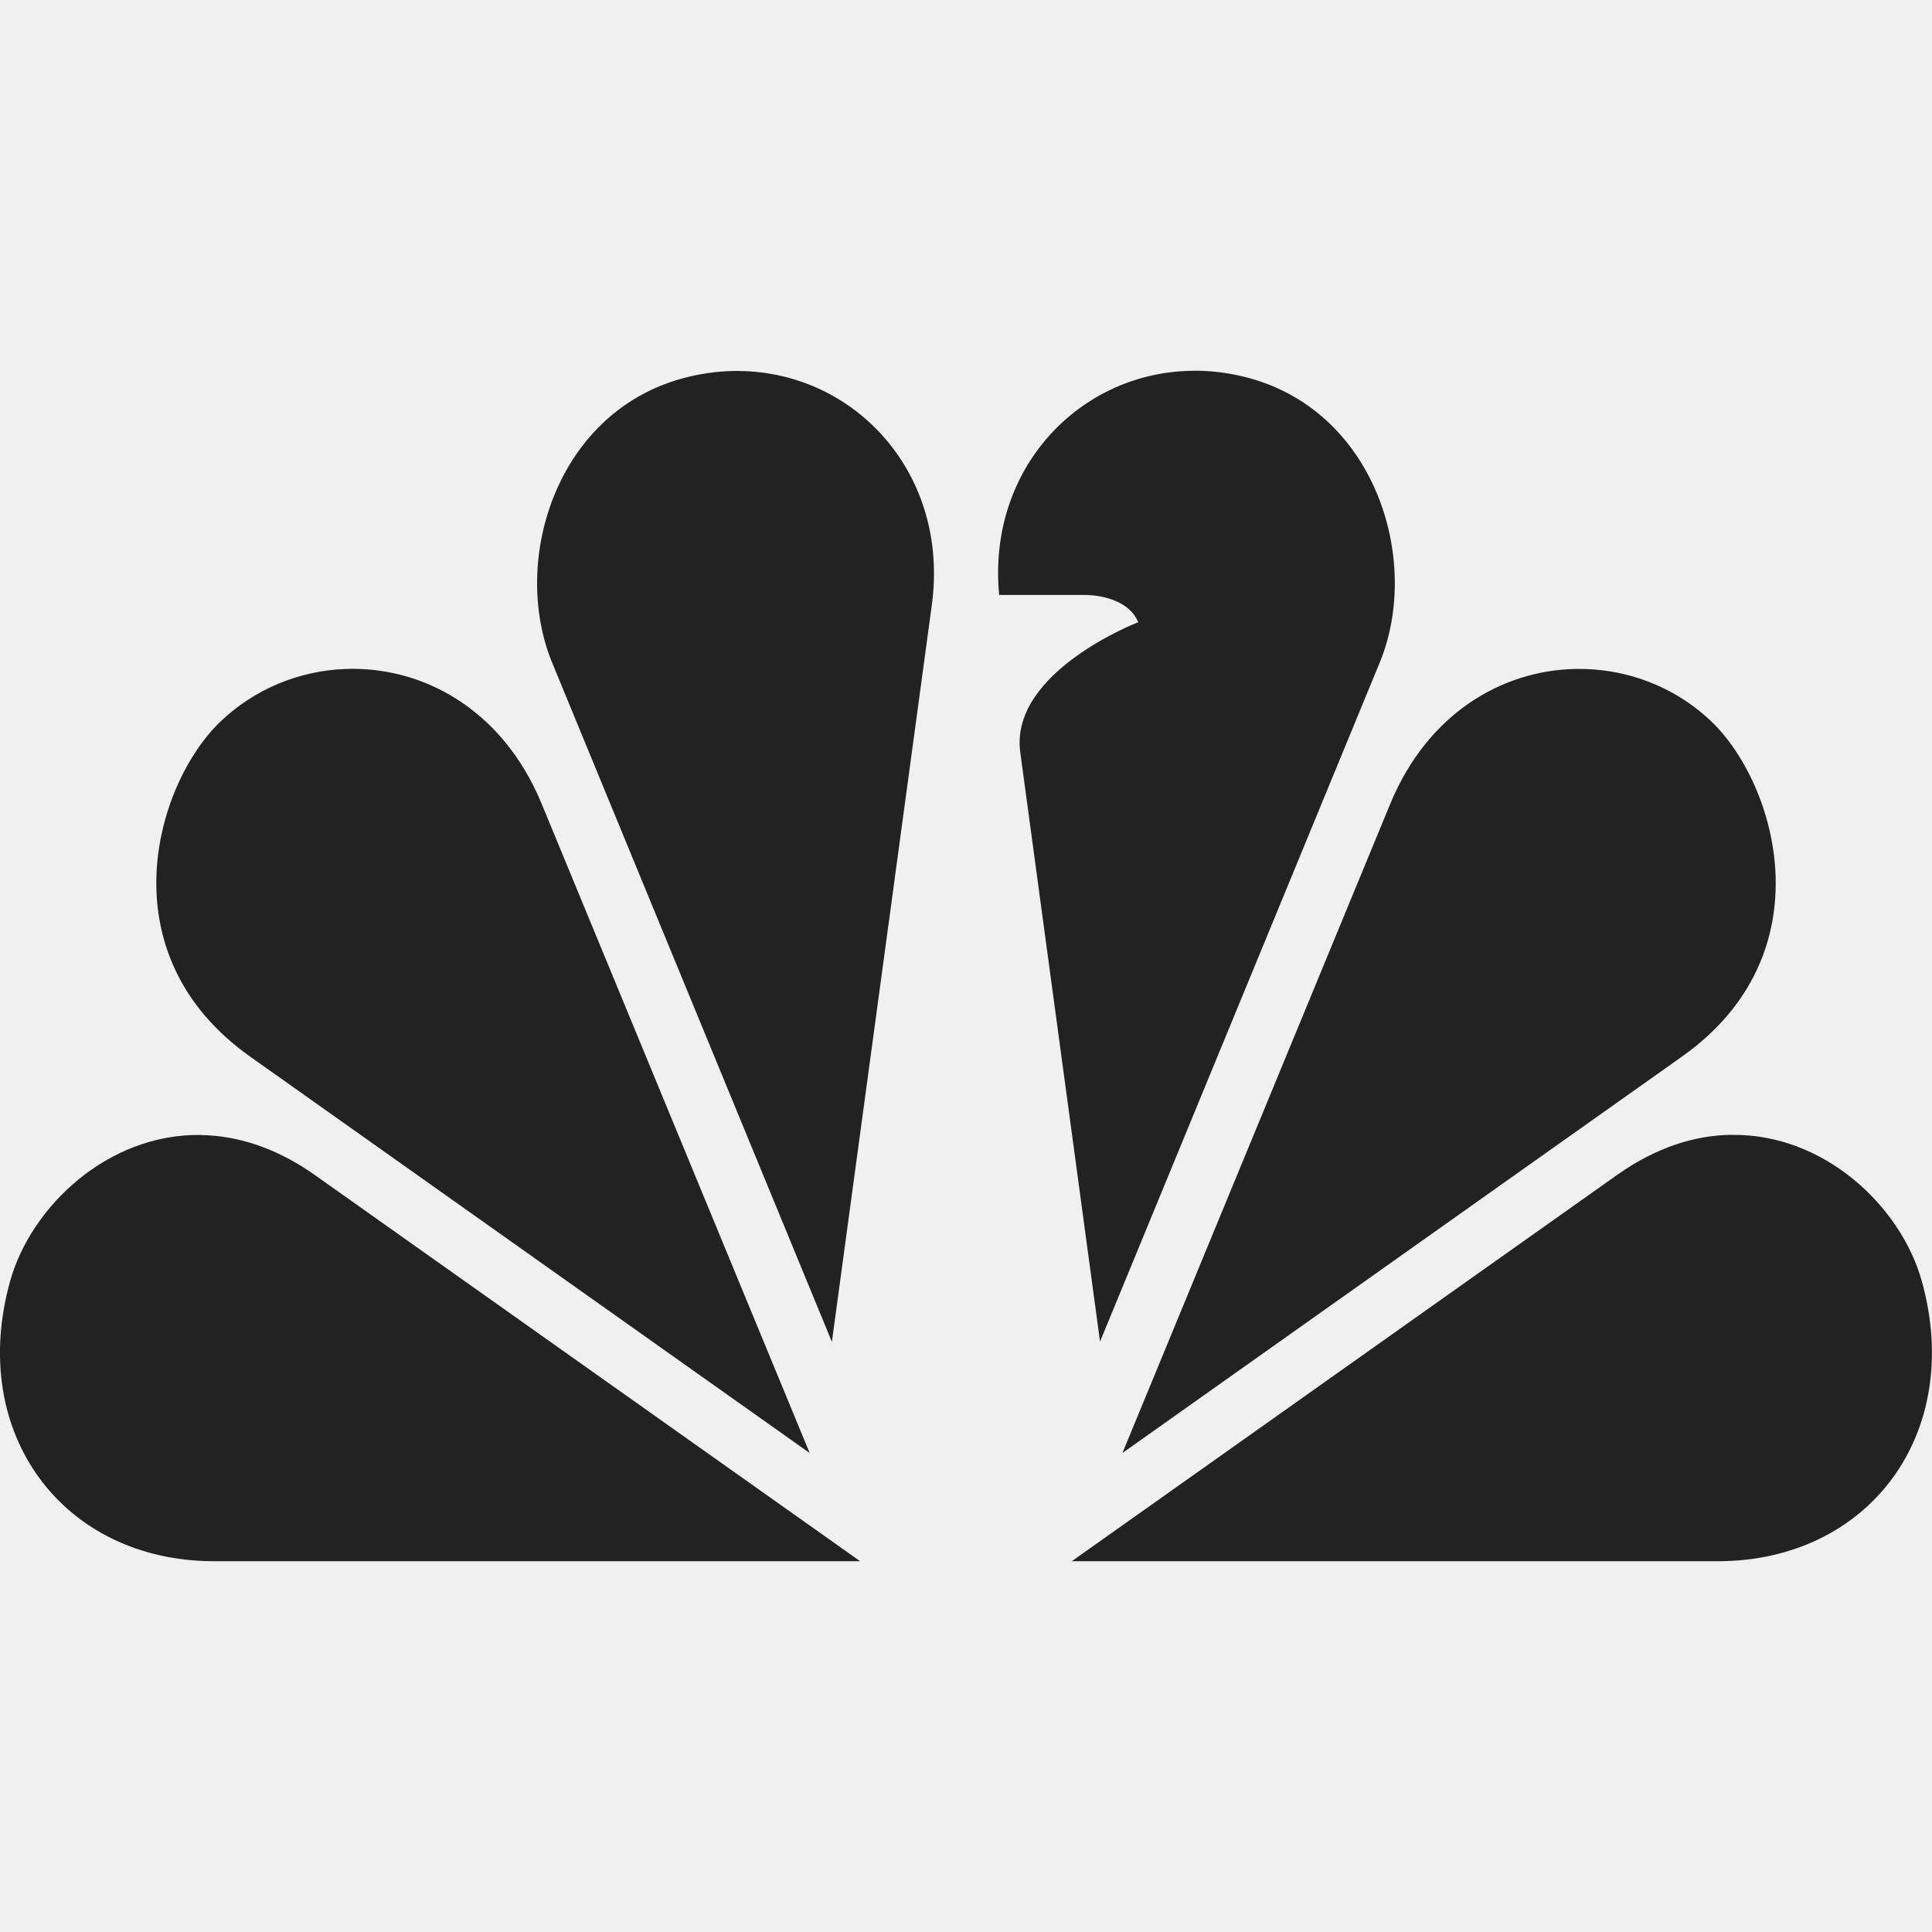
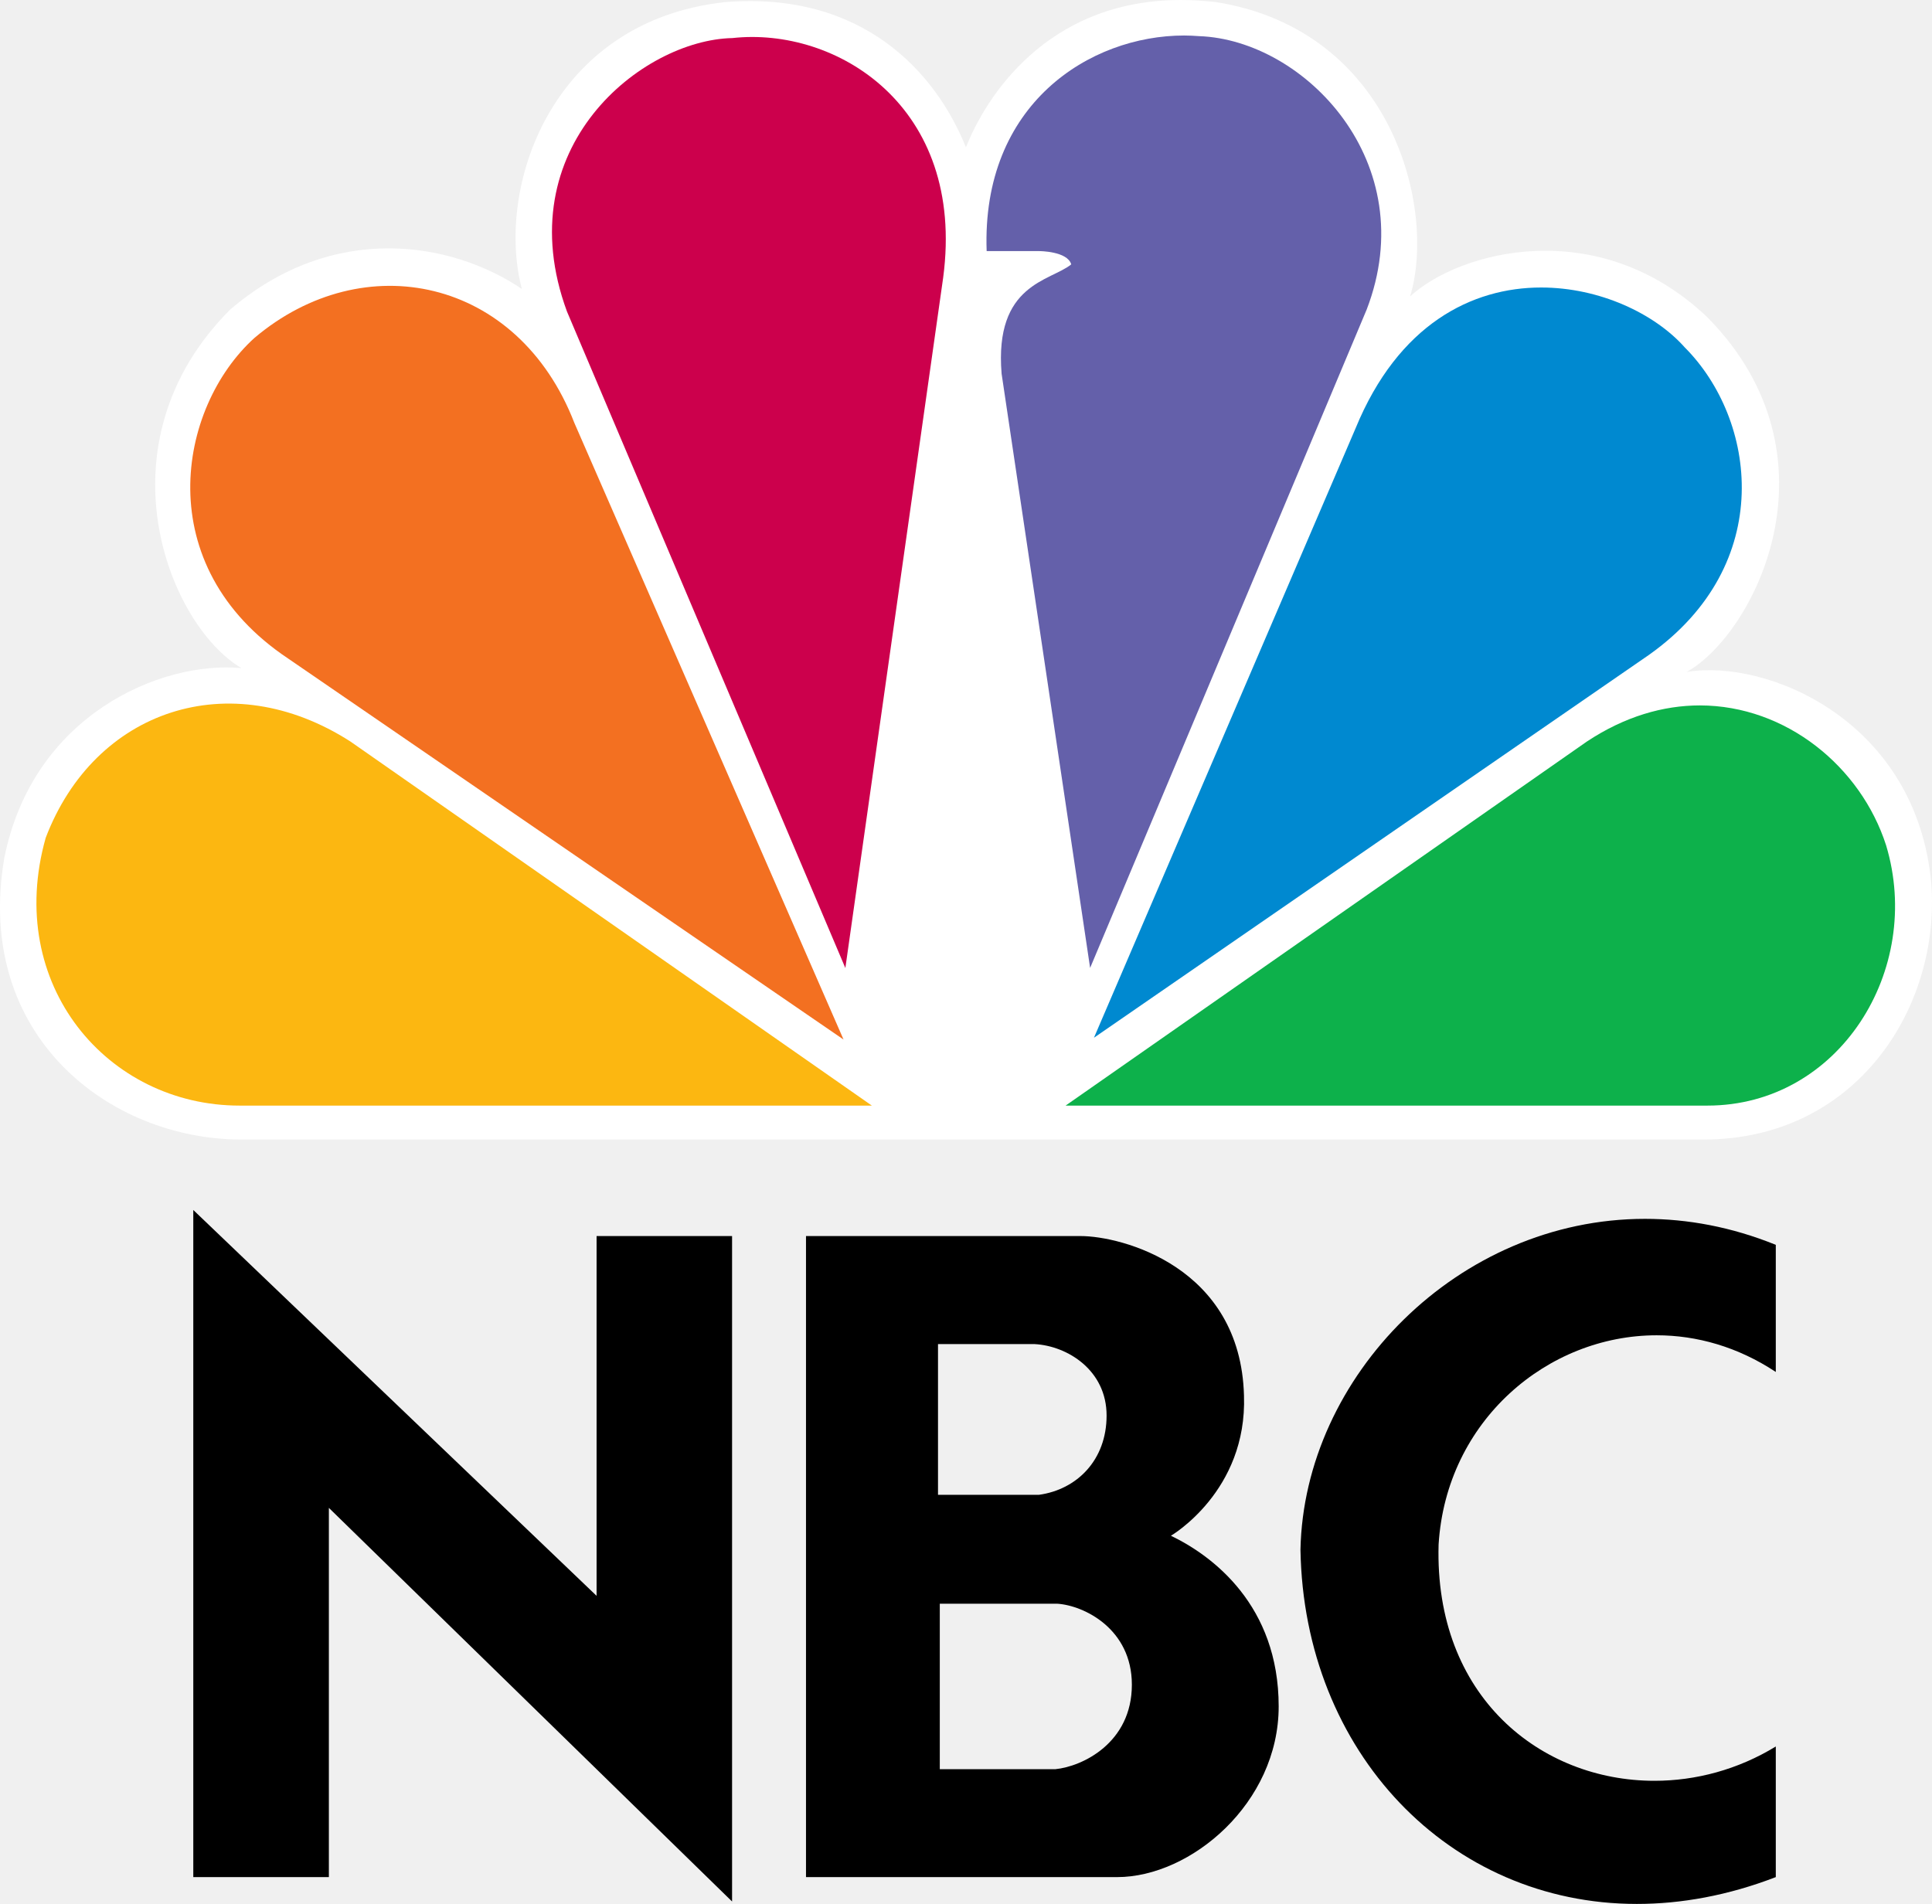
- <svg xmlns="http://www.w3.org/2000/svg" fill="#222222" role="img" viewBox="0 0 24 24">
-   <path d="M14.828 4.606c-1.406.007-2.567 1.208-2.416 2.785h1.08s.503-.006.648.338c0 0-1.594.613-1.467 1.609l.992 7.328 3.473-8.432c.53-1.279-.062-3.167-1.697-3.557a2.55 2.55 0 0 0-.613-.072zm-5.643.002a2.555 2.555 0 0 0-.627.072c-1.636.388-2.227 2.276-1.697 3.557l3.473 8.432 1.242-9.158c.219-1.629-.956-2.888-2.391-2.902zM4.293 8.31c-.572.021-1.13.246-1.559.658-.803.774-1.427 2.879.371 4.156l6.953 4.926-3.334-8.076c-.488-1.17-1.478-1.699-2.432-1.664zm15.271 0c-.907.02-1.825.553-2.289 1.664l-3.332 8.076 6.953-4.926c1.799-1.275 1.172-3.382.369-4.156-.464-.446-1.08-.672-1.701-.658zm1.939 5.787c-.452.007-.935.157-1.42.502l-6.769 4.795h8.025c1.873 0 3.065-1.583 2.533-3.484-.26-.926-1.213-1.832-2.369-1.812zm-19.008.002C1.341 14.081.388 14.985.127 15.91c-.532 1.901.66 3.484 2.533 3.484h8.025L3.916 14.6c-.485-.344-.968-.493-1.42-.5z" />
+ <svg xmlns="http://www.w3.org/2000/svg" version="1.1" id="svg3100" x="0px" y="0px" width="567.188px" height="559px" viewBox="0 0 567.188 559" enable-background="new 0 0 567.188 559" xml:space="preserve">
+   <defs id="defs16" />
+   <g id="g4">
+     <path id="path3113" fill="#FFFFFF" d="M283.575,43.267c-8.844-22.077-30.385-45.92-70.727-42.645   c-51.391,5.587-67.406,54.837-59.641,84.219c-20.467-13.86-55.272-19.955-85.651,6.067c-39.223,39.319-18.243,92.492,3.319,105.247   c-23.764-2.201-61.321,13.857-69.63,55.861c-8.839,52.152,30.918,82.555,69.63,82.555h429.281c44.766,0,69.605-38.727,66.818-75.25   c-4.393-47.667-48.012-65.956-71.805-62.038c19.879-11.09,46.43-63.189,6.059-104.146c-32.045-30.48-72.898-19.391-87.262-6.096   c7.744-25.463-4.953-78.098-56.93-86.424C353.446,0.215,349.987,0,346.69,0C307.012,0.004,289.173,29.007,283.575,43.267" />
+     <path id="path3115" fill="#0082C7" d="M74.707,99.207c-22.665,20.517-30.914,67.005,9.943,94.181   l162.993,111.825l-79.031-181.059C152.052,81.428,106.748,72.111,74.707,99.207" style="fill:#f37021;fill-opacity:1" />
+     <path id="path3117" fill="#22B14C" d="M215.012,11.176c-26.494,0.539-66.277,32.09-48.572,80.268   l81.736,192.771l28.723-202.758C283.546,31.076,245.419,7.819,215.012,11.176" style="fill:#cc004c;fill-opacity:1" />
+     <path id="path3119" fill="#00A240" d="M289.657,73.725h15.455c0,0,8.254,0,9.377,3.893   c-6.082,4.967-22.639,5.589-20.441,32.121l25.984,174.45l81.18-193.278c16.605-43.155-18.25-79.196-49.168-80.298   c-1.443-0.104-2.893-0.188-4.391-0.188C319.901,10.424,288.1,30.592,289.657,73.725" style="fill:#6460aa;fill-opacity:1" />
+     <path id="path3121" fill="#F07800" d="M397.944,125.795l-76.785,178.886l162.947-112.415   c37.561-26.642,31.502-69.236,10.477-90.289c-8.814-9.909-24.998-17.564-42.143-17.564   C432.186,84.41,410.509,95.153,397.944,125.795" style="fill:#0089d0;fill-opacity:1" />
+     <path id="path3123" fill="#E96813" d="M465.862,217.72L312.835,324.607h188.418   c38.656,0,63.498-39.859,52.455-76.434c-7.396-22.989-29.279-41.036-54.678-41.062C488.339,207.116,477.001,210.336,465.862,217.72   " style="fill:#0db14b;fill-opacity:1" />
+     <path id="path3125" fill="#4D6DF3" d="M70.316,324.607h185.638L102.89,217.72   c-35.36-22.72-75.123-9.426-89.477,28.276C1.246,289.156,31.625,324.607,70.316,324.607" style="fill:#fcb711;fill-opacity:1" />
+     <path id="path3127" d="M275.901,470.85h34.438c7.916,0.498,21.949,7.41,21.949,23.779   c0,17.121-14.564,24.029-22.455,24.809h-33.932V470.85 M275.376,394.629h28.346c9.689,0.523,21.146,7.683,21.146,20.976   c0,13.039-8.662,21.729-19.869,23.278h-29.623V394.629 M236.622,362.91v188.215h91.324c21.676,0,47.443-21.725,47.443-50.113   c0-29.66-19.377-44.227-31.637-50.113c0,0,22.449-13.04,21.451-41.178c-1.021-37.85-35.986-46.811-47.973-46.811H236.622" />
+     <polygon id="polygon3129" points="96.549,551.125 96.549,442.719 214.919,558.285 214.919,362.91 175.143,362.91 175.143,468.543    56.745,355.256 56.745,551.125  " />
+     <path id="path3131" d="M381.784,454.979C382.782,514.5,425.548,559,480.526,559   c13.035,0,26.768-2.467,40.803-7.875v-38.35c-11.123,6.797-23.5,10.074-35.627,10.074c-33.27,0-64.662-24.619-63.363-69.398   c2.242-36.324,31.979-61.406,64.027-61.406c11.736,0,23.807,3.381,34.963,10.767V365.49c-13.008-5.273-25.938-7.631-38.393-7.631   C428.096,357.858,382.837,404.117,381.784,454.979" />
+   </g>
</svg>
